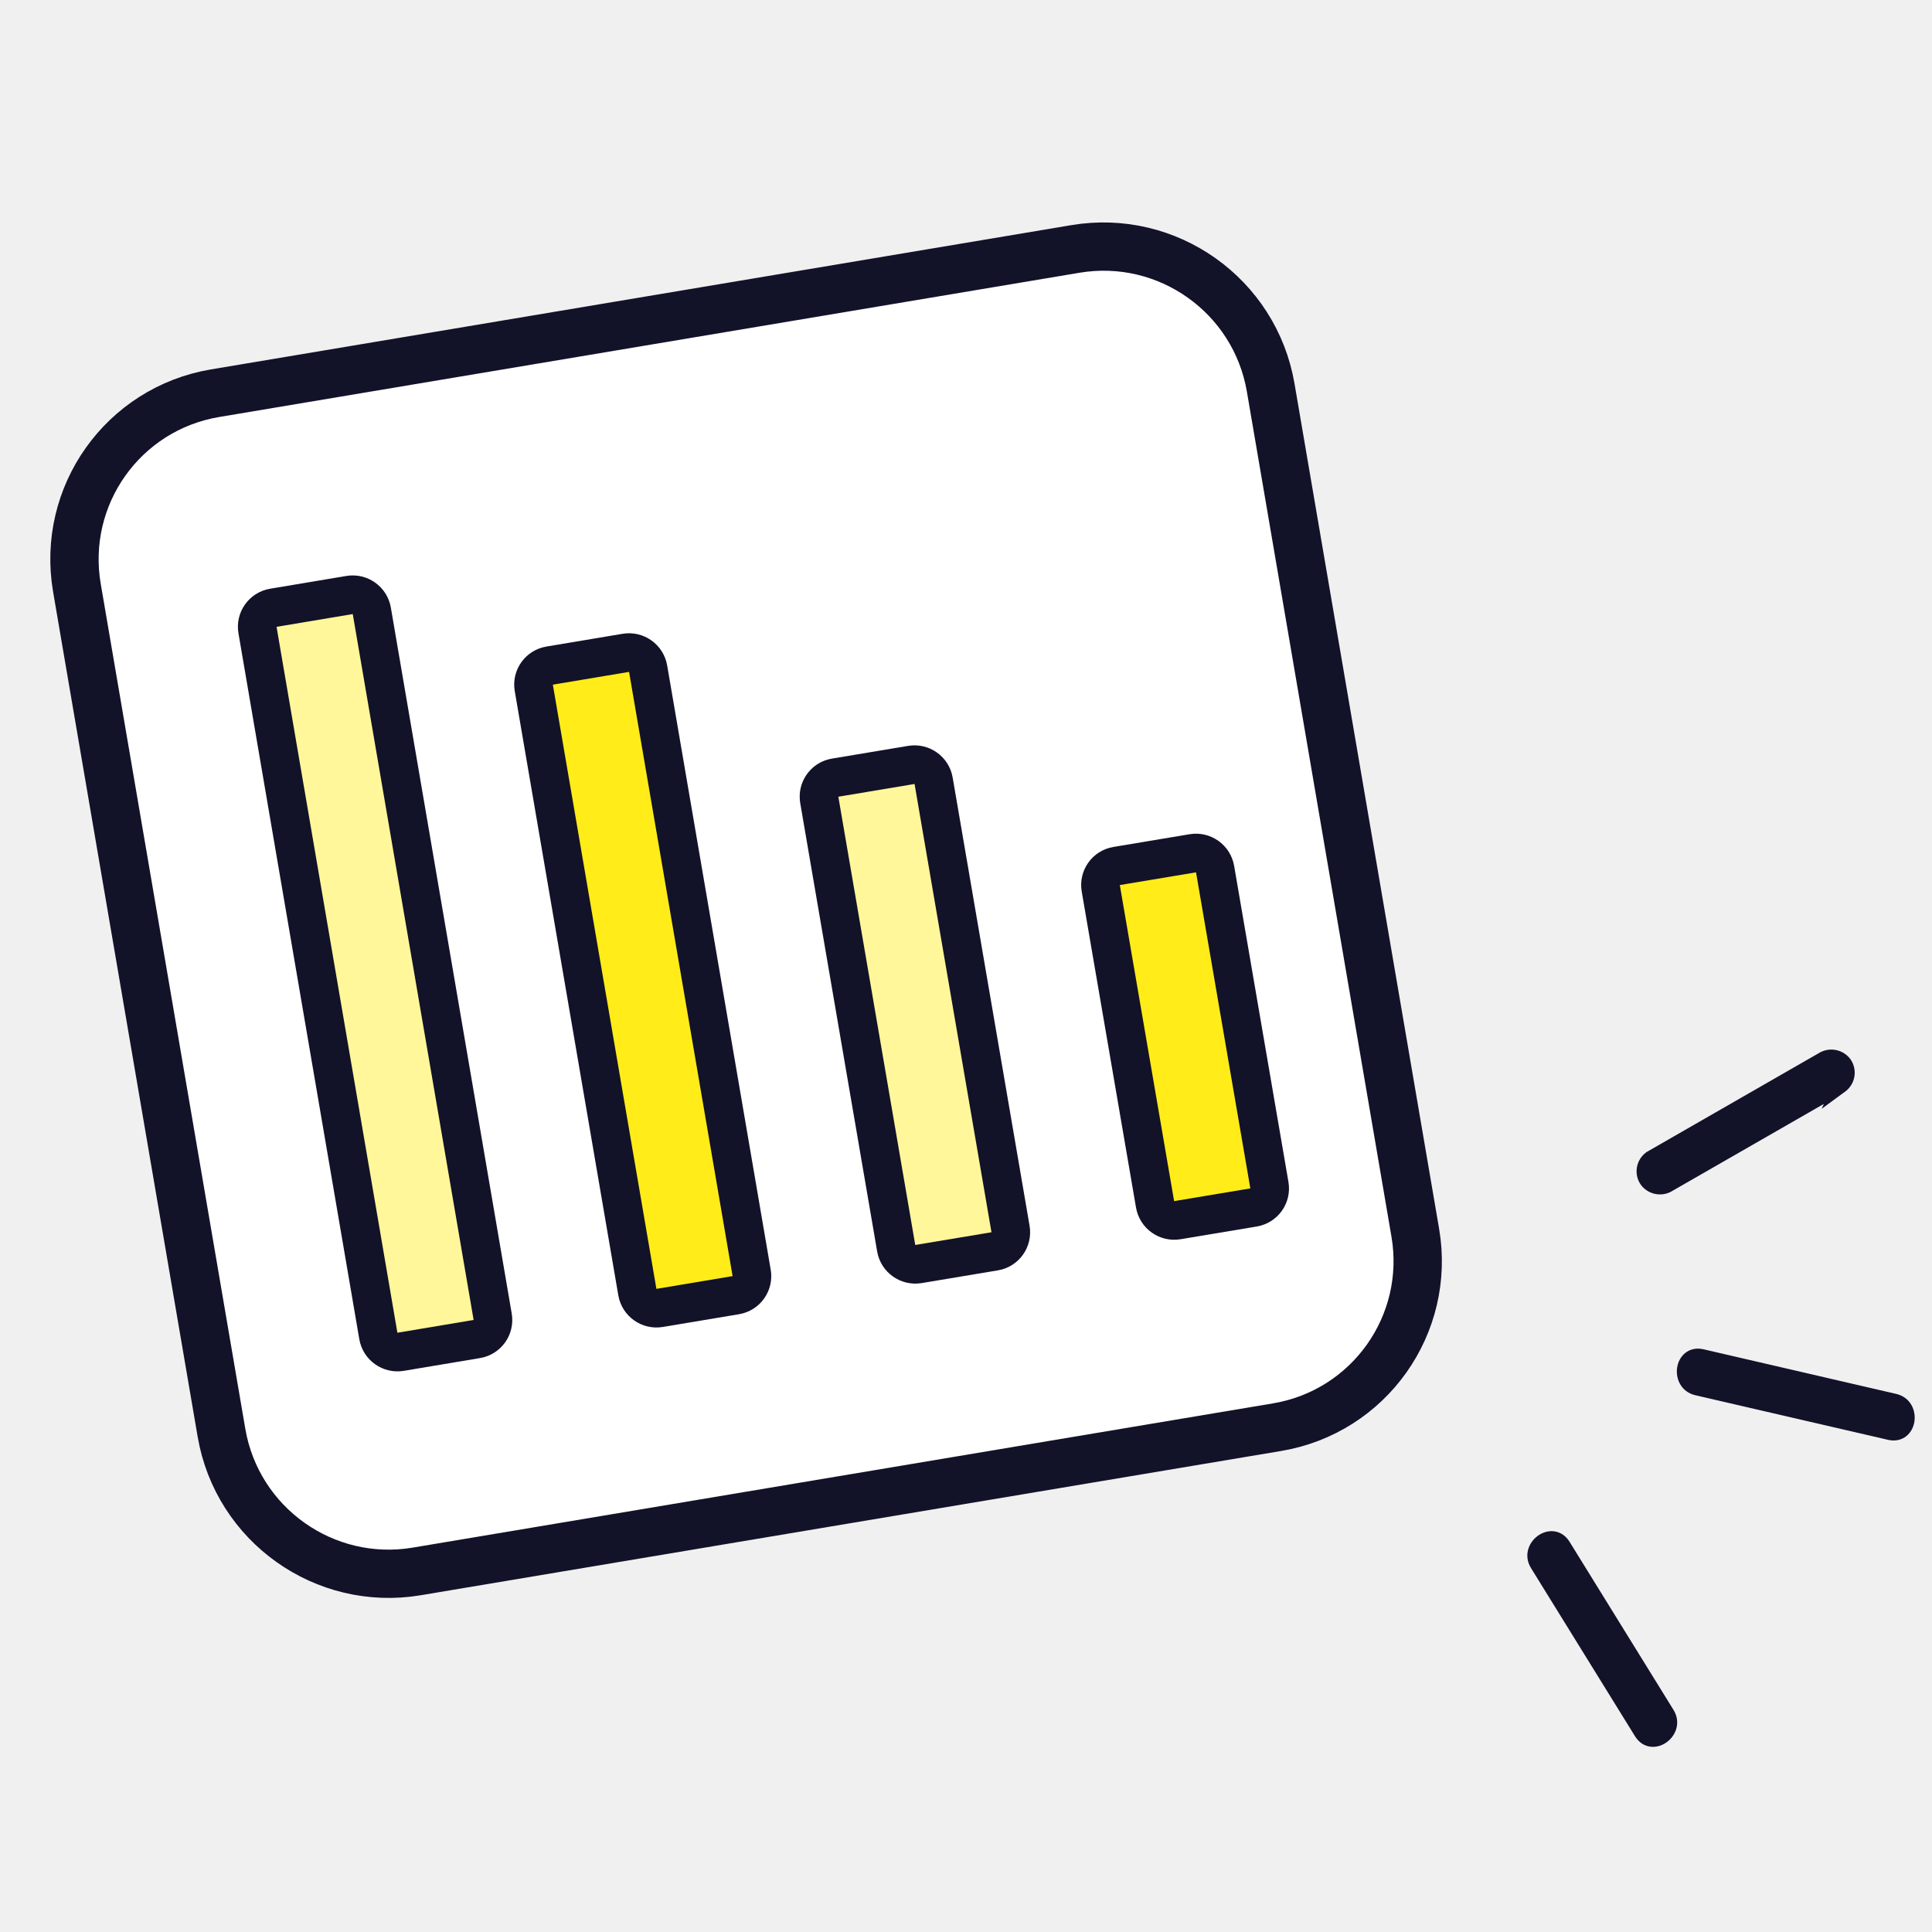
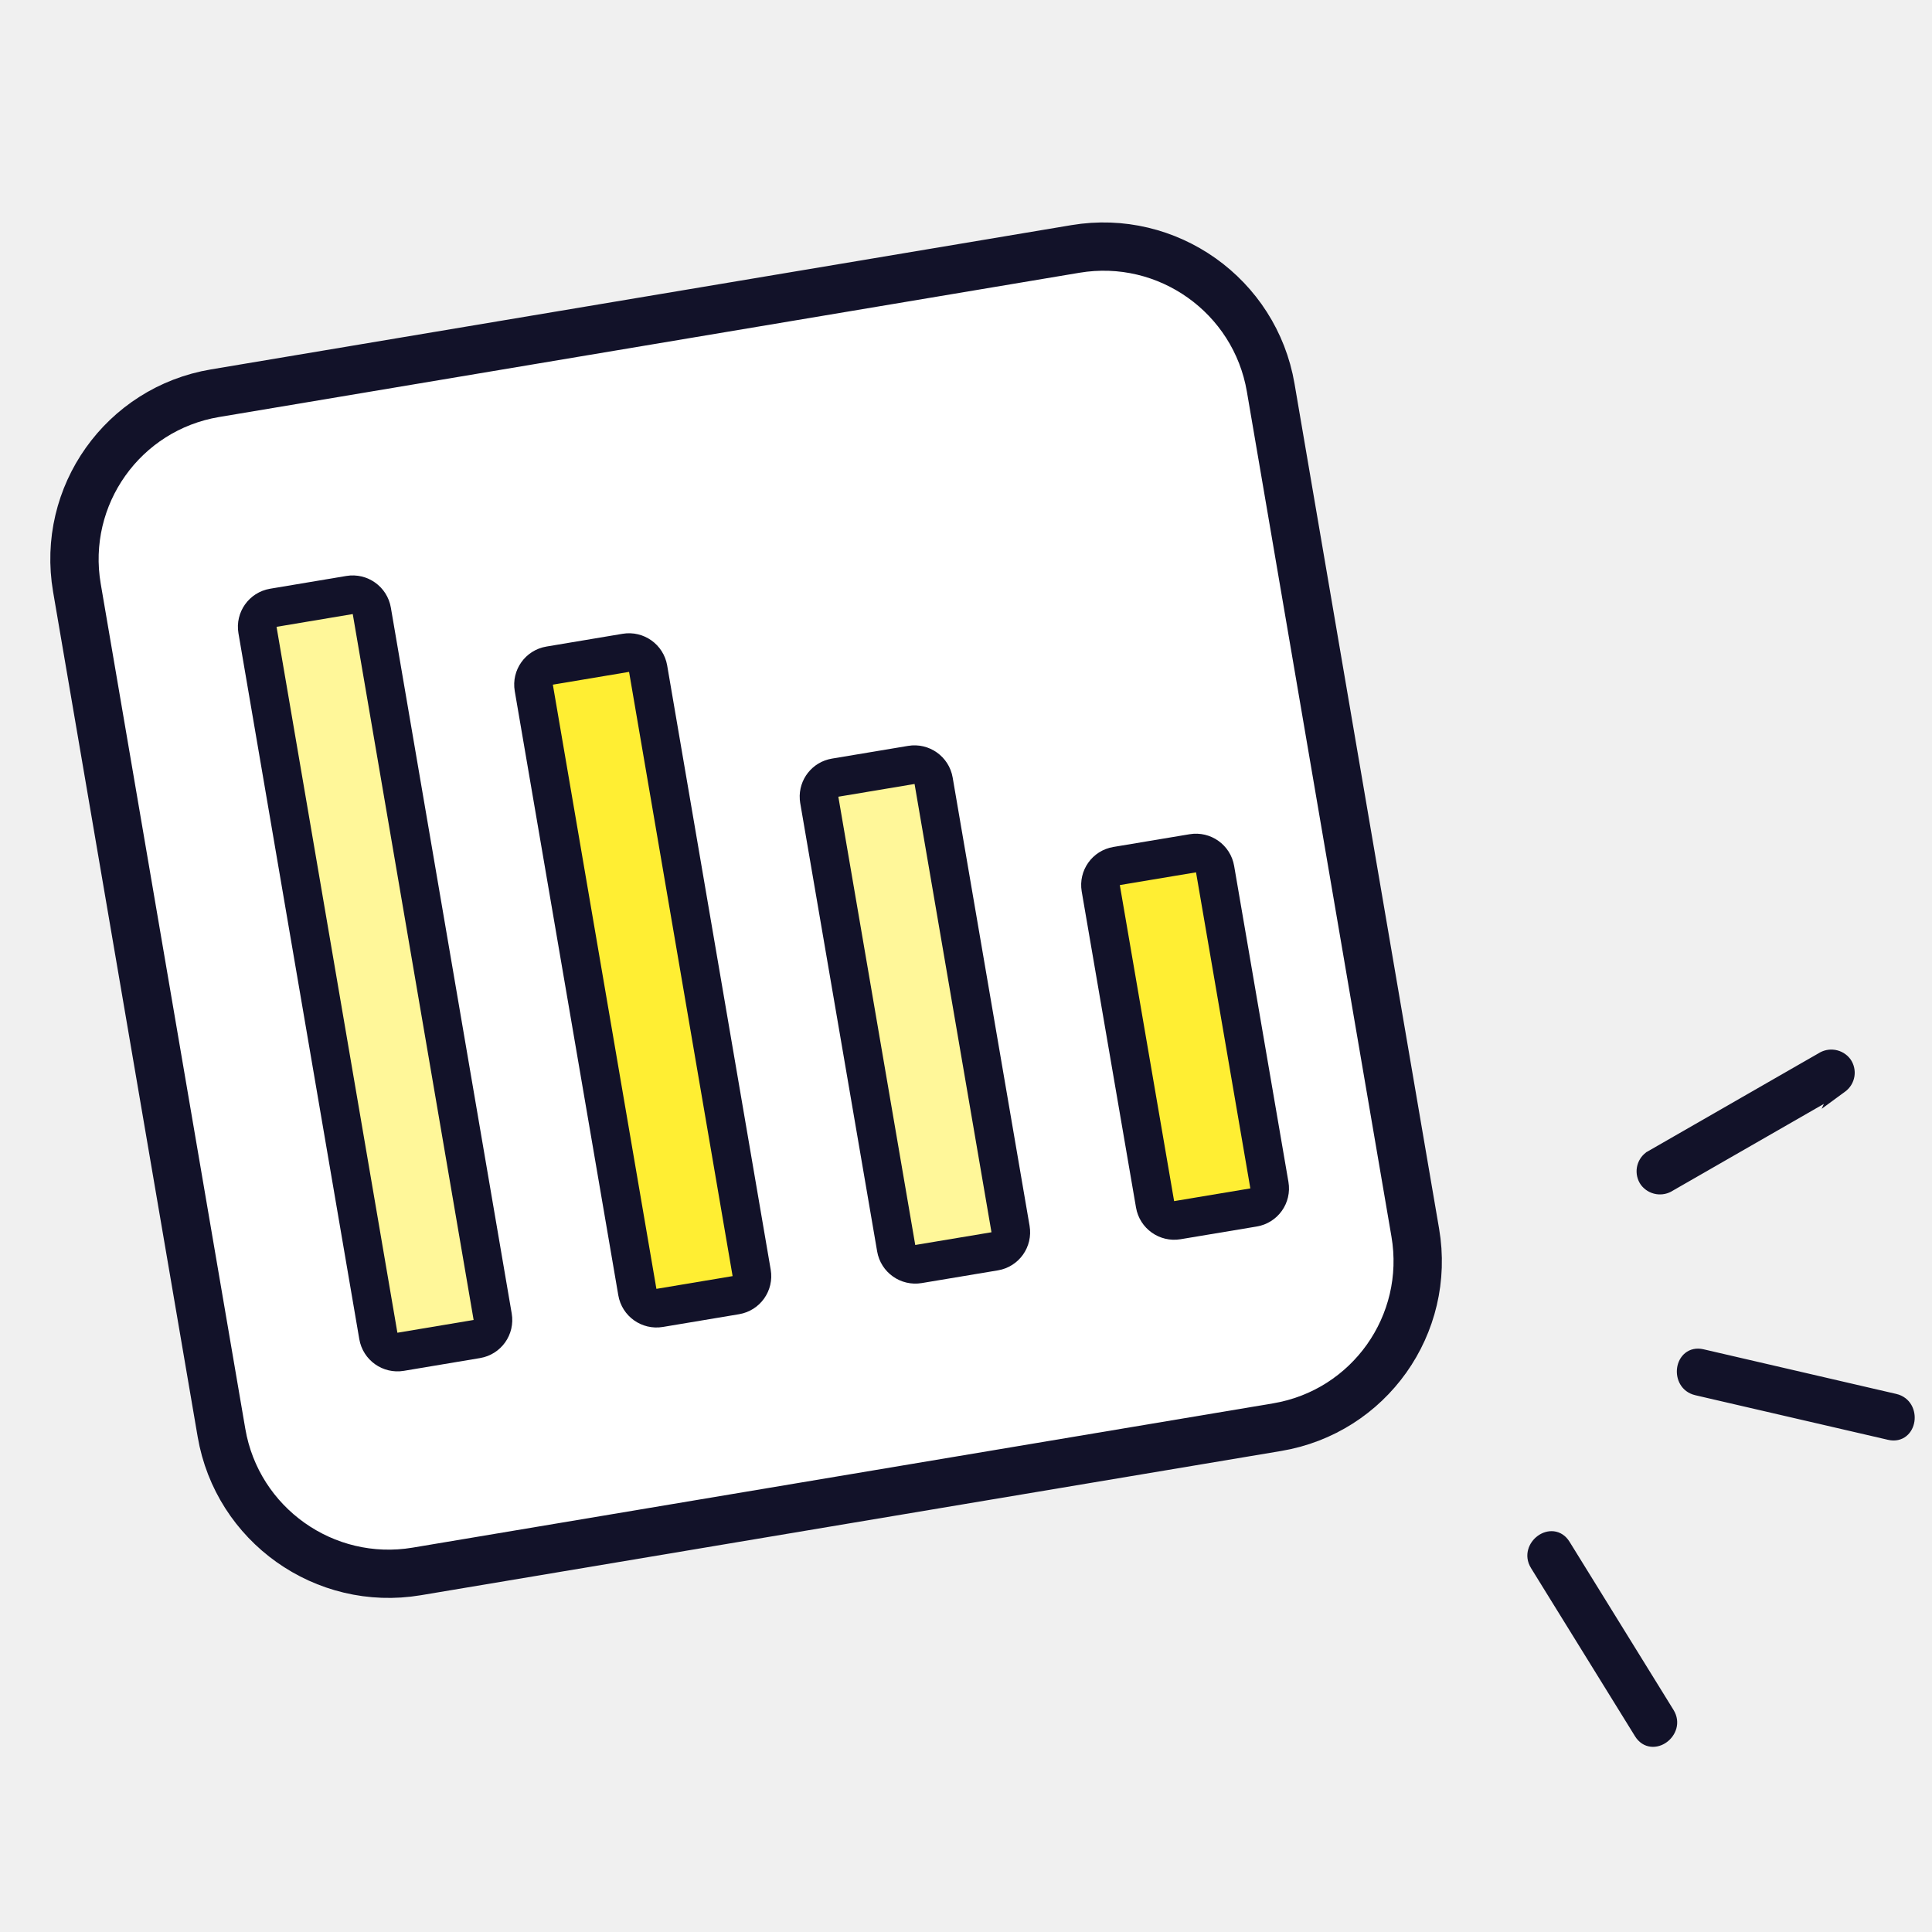
<svg xmlns="http://www.w3.org/2000/svg" width="100" height="100" viewBox="0 0 100 100" fill="none">
  <path d="M98.893 73.542C98.963 73.066 98.731 72.489 98.101 72.343L96.842 72.052L88.125 70.033C87.816 69.962 87.547 70.028 87.347 70.191C87.153 70.349 87.04 70.583 87.005 70.823C86.935 71.299 87.167 71.877 87.797 72.022L89.056 72.314L97.752 74.326L97.754 74.327L97.773 74.331C98.081 74.403 98.351 74.336 98.551 74.174C98.746 74.016 98.858 73.781 98.893 73.542Z" fill="#121229" stroke="#121229" stroke-width="0.4" />
  <path d="M81.066 79.902C80.899 79.632 80.661 79.487 80.405 79.458C80.155 79.43 79.909 79.514 79.713 79.656C79.323 79.939 79.075 80.508 79.415 81.058L80.081 82.136L84.801 89.767C84.968 90.037 85.205 90.182 85.461 90.211C85.711 90.239 85.957 90.156 86.153 90.013C86.543 89.73 86.791 89.161 86.451 88.611L85.785 87.533L81.066 79.902Z" fill="#121229" stroke="#121229" stroke-width="0.4" />
  <path d="M95.608 54.93C95.448 54.721 95.213 54.581 94.953 54.539C94.698 54.498 94.437 54.554 94.221 54.696L93.127 55.323L85.342 59.795L85.332 59.8L85.324 59.807C85.109 59.965 84.965 60.201 84.922 60.464C84.88 60.727 84.942 60.996 85.096 61.213L85.101 61.219C85.261 61.428 85.495 61.568 85.756 61.61C86.011 61.651 86.271 61.595 86.487 61.453L87.581 60.825L94.837 56.657L94.78 56.784L95.385 56.341C95.6 56.184 95.744 55.948 95.787 55.685C95.829 55.422 95.767 55.152 95.612 54.935L95.608 54.93Z" fill="#121229" stroke="#121229" stroke-width="0.4" />
  <rect x="1.444" y="1.025" width="62.653" height="61.872" rx="8.75" transform="matrix(0.986228 -0.165365 0.168644 0.985673 0.908234 21.0271)" fill="white" stroke="#121229" stroke-width="2.5" />
  <path d="M14.145 31.459L18.09 30.798C18.635 30.707 19.152 31.074 19.245 31.619L25.501 68.156C25.594 68.7 25.228 69.216 24.683 69.307L20.738 69.968C20.194 70.059 19.677 69.692 19.583 69.147L13.328 32.61C13.235 32.066 13.601 31.551 14.145 31.459Z" fill="#FFF799" stroke="#121229" stroke-width="2" />
-   <path d="M28.447 34.452L32.392 33.791C32.936 33.7 33.453 34.067 33.547 34.612L38.906 65.886C38.999 66.43 38.633 66.945 38.089 67.037L34.144 67.697C33.599 67.788 33.082 67.421 32.989 66.876L27.629 35.602C27.536 35.058 27.902 34.543 28.447 34.452Z" fill="#FFEC18" stroke="#121229" stroke-width="2" />
+   <path d="M28.447 34.452L32.392 33.791C32.936 33.7 33.453 34.067 33.547 34.612L38.906 65.886C38.999 66.43 38.633 66.945 38.089 67.037L34.144 67.697C33.599 67.788 33.082 67.421 32.989 66.876L27.629 35.602C27.536 35.058 27.902 34.543 28.447 34.452Z" fill="#FFEE33" stroke="#121229" stroke-width="2" />
  <path d="M43.224 40.252L47.169 39.593C47.713 39.502 48.231 39.869 48.324 40.413L52.305 63.616C52.398 64.16 52.032 64.676 51.488 64.767L47.542 65.426C46.998 65.517 46.48 65.15 46.387 64.606L42.406 41.403L42.394 41.301C42.359 40.796 42.713 40.338 43.224 40.252Z" fill="#FFF799" stroke="#121229" stroke-width="2" />
-   <path d="M57.792 44.825L61.738 44.166C62.282 44.075 62.8 44.443 62.893 44.987L65.704 61.347C65.797 61.891 65.431 62.406 64.887 62.497L60.941 63.156C60.397 63.247 59.879 62.879 59.786 62.335L56.975 45.975C56.882 45.431 57.248 44.916 57.792 44.825Z" fill="#FFEC18" stroke="#121229" stroke-width="2" />
+   <path d="M57.792 44.825L61.738 44.166C62.282 44.075 62.8 44.443 62.893 44.987L65.704 61.347C65.797 61.891 65.431 62.406 64.887 62.497L60.941 63.156C60.397 63.247 59.879 62.879 59.786 62.335L56.975 45.975C56.882 45.431 57.248 44.916 57.792 44.825Z" fill="#FFEE33" stroke="#121229" stroke-width="2" />
</svg>
